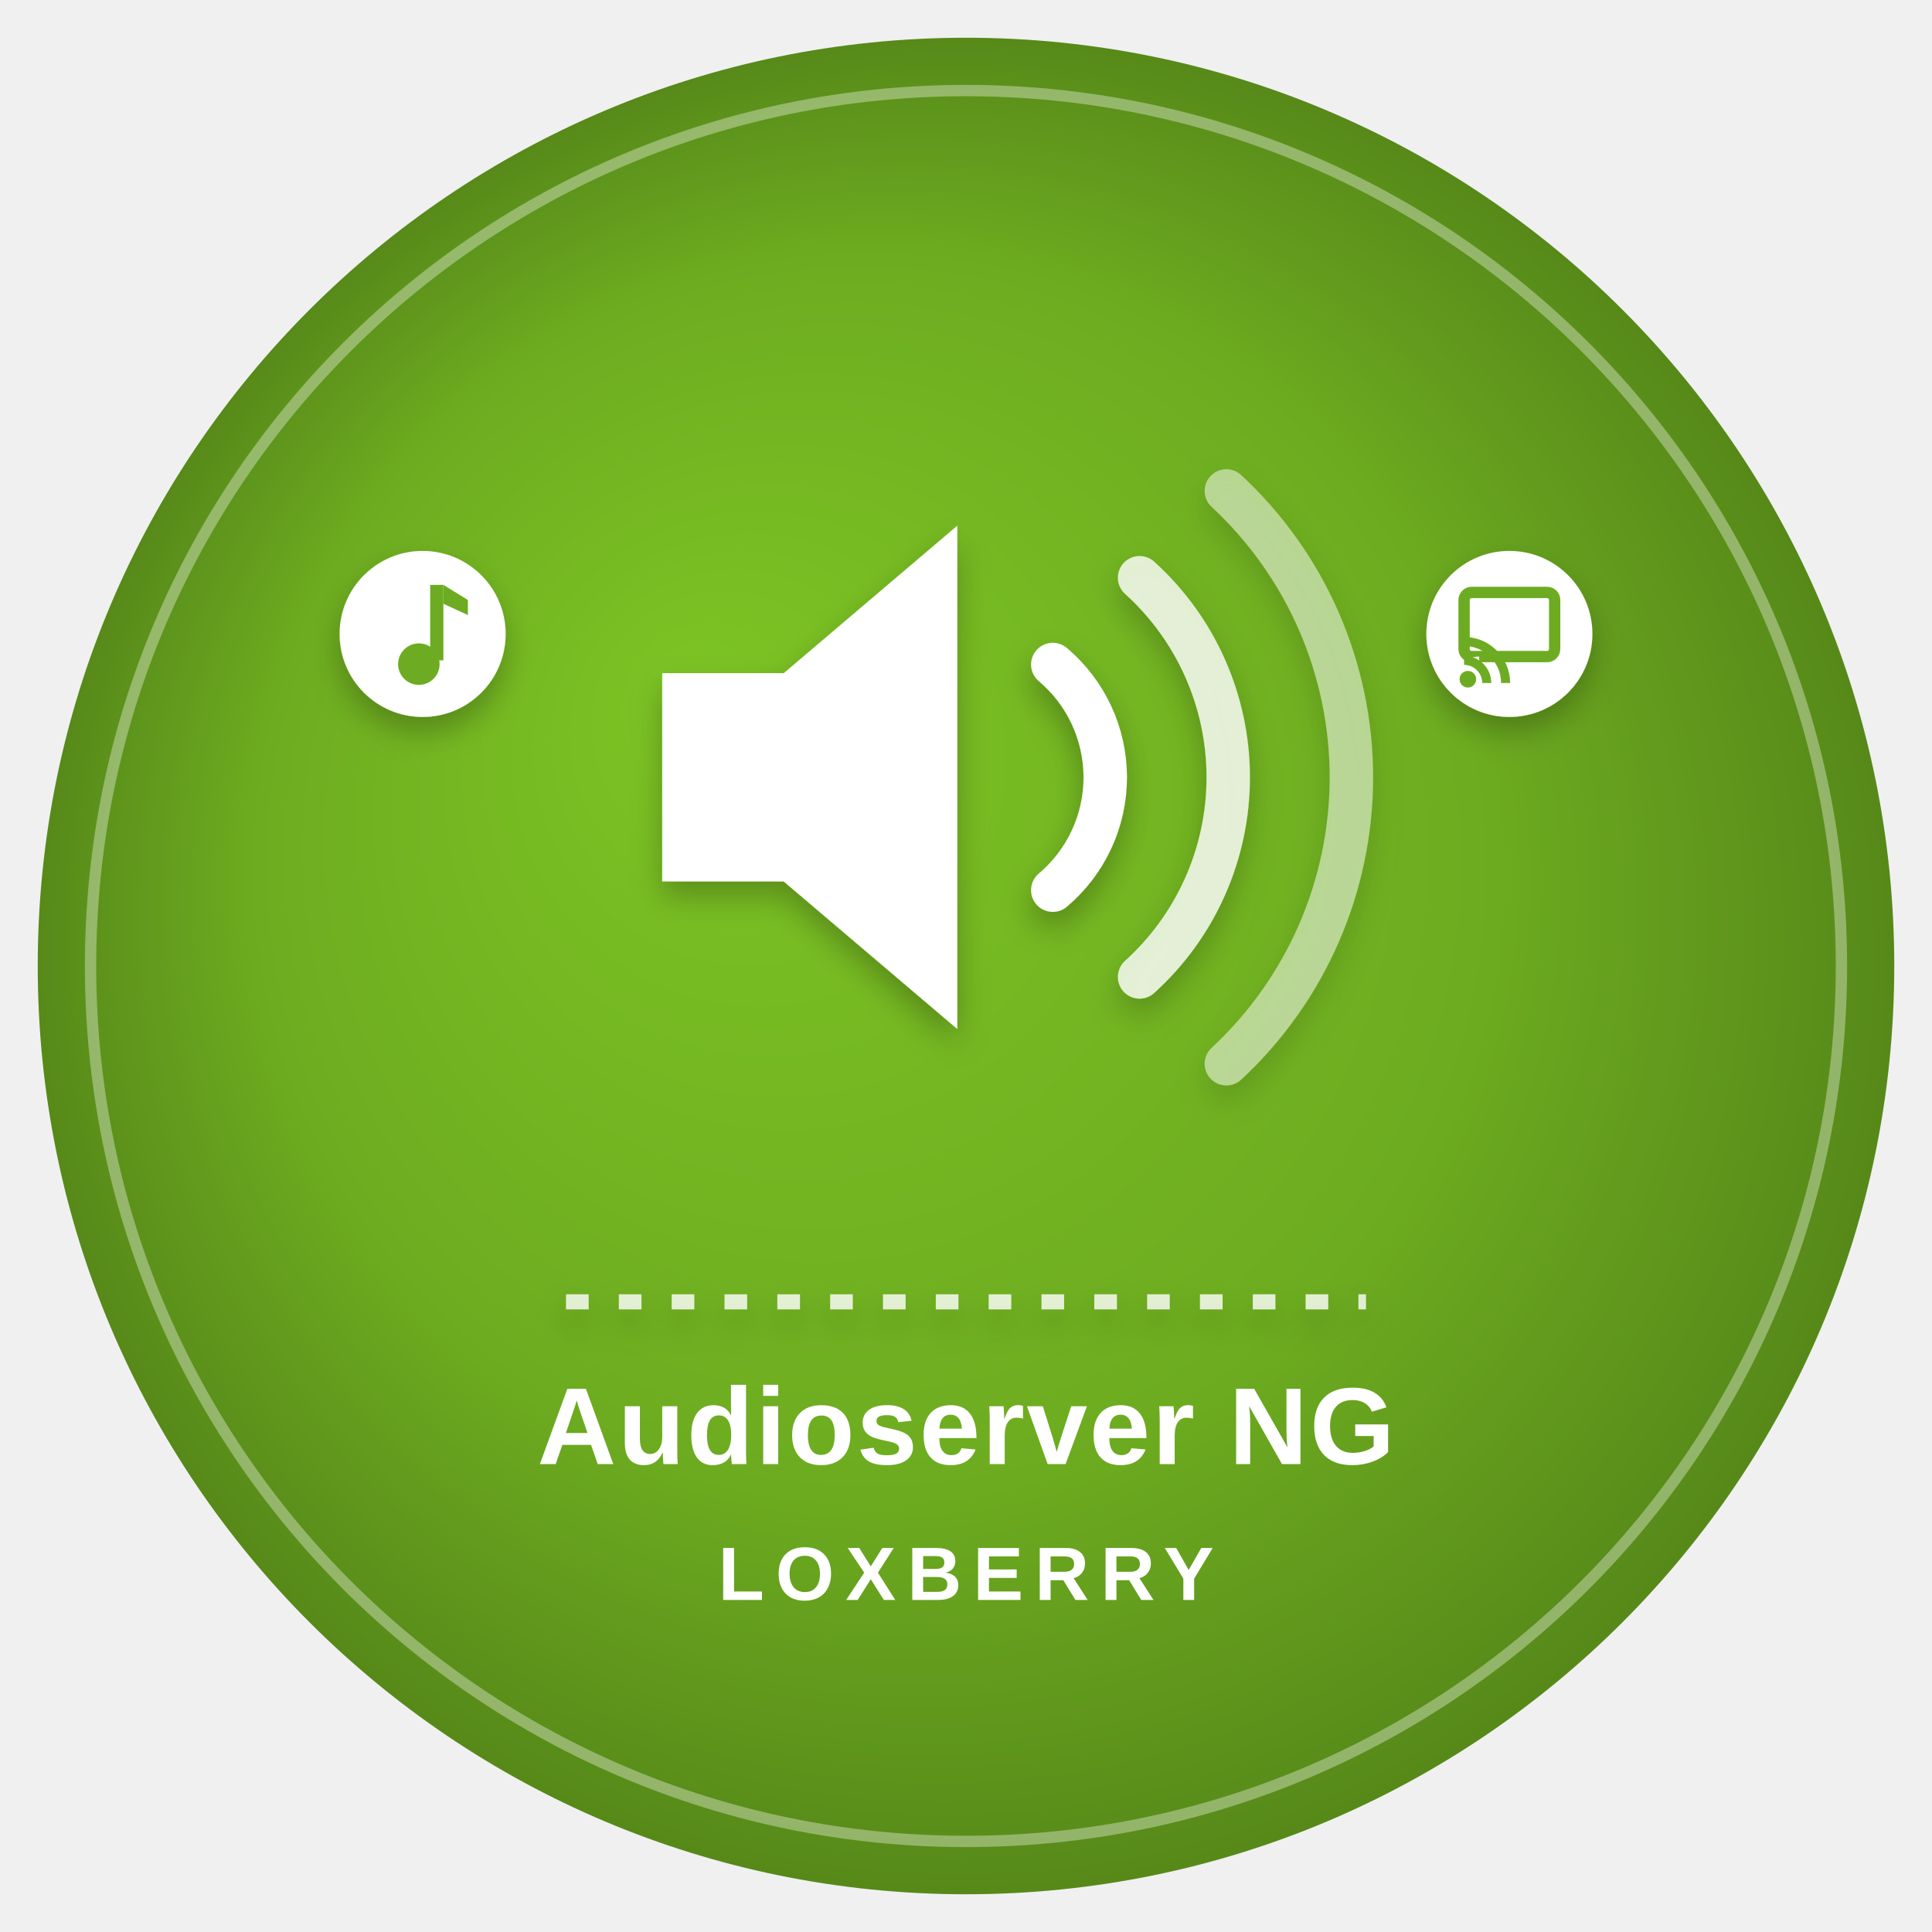
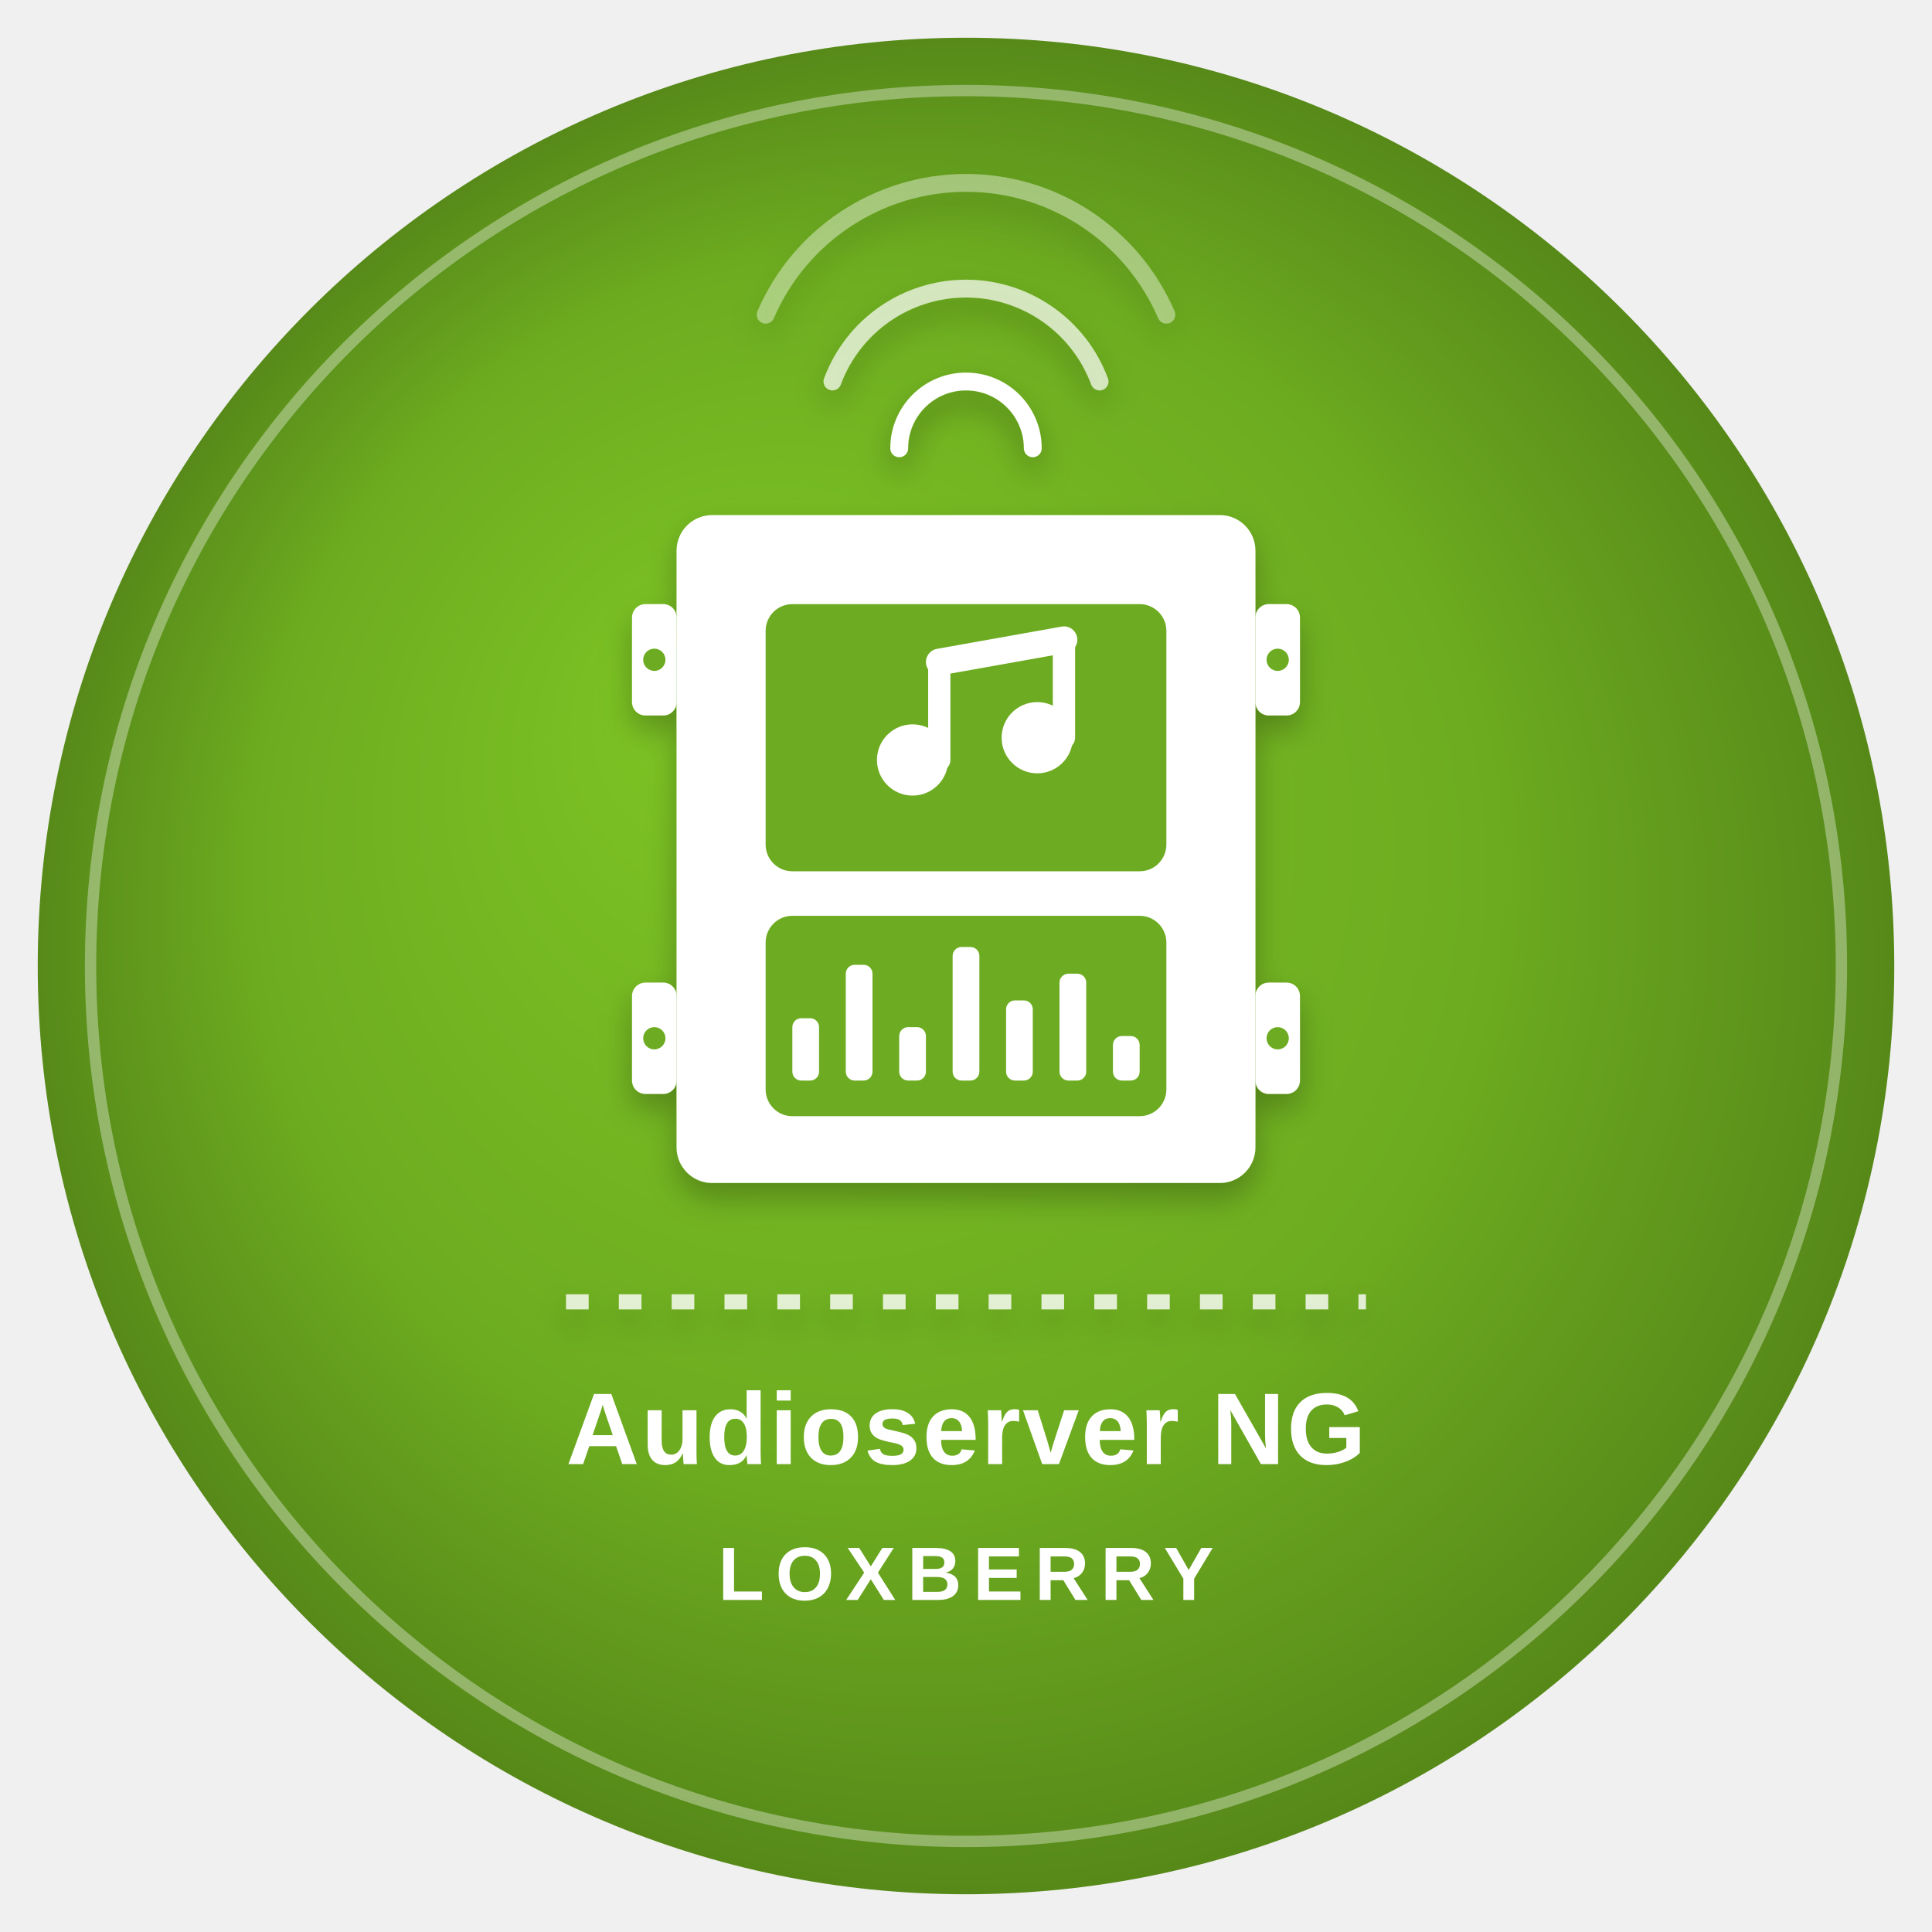
- <svg xmlns="http://www.w3.org/2000/svg" width="512" height="512" viewBox="0 0 512 512" version="1.1">
+ <svg xmlns="http://www.w3.org/2000/svg" width="512" height="512" viewBox="0 0 512 512">
  <defs>
    <radialGradient id="bg-grad" cx="50%" cy="50%" r="50%" fx="35%" fy="35%">
      <stop offset="0%" stop-color="#7dc424" />
      <stop offset="65%" stop-color="#6dac20" />
      <stop offset="100%" stop-color="#568819" />
    </radialGradient>
    <filter id="shadow" x="-10%" y="-10%" width="120%" height="120%">
      <feDropShadow dx="0" dy="4" stdDeviation="4" flood-color="#000000" flood-opacity="0.25" />
    </filter>
  </defs>
  <circle cx="256" cy="256" r="246" fill="url(#bg-grad)" />
  <circle cx="256" cy="256" r="232" fill="none" stroke="#ffffff" stroke-opacity="0.35" stroke-width="3" />
  <g filter="url(#shadow)" fill="#ffffff">
-     <g transform="translate(256 206) scale(1.15) translate(-256 -206)">
-       <path d="M 186 182 L 214 182 L 254 148 L 254 264 L 214 230 L 186 230 Z" fill="#ffffff" />
-       <path d="M 276 180 A 34 34 0 0 1 276 232" fill="none" stroke="#ffffff" stroke-width="10" stroke-linecap="round" />
-       <path d="M 296 160 A 62 62 0 0 1 296 252" fill="none" stroke="#ffffff" stroke-width="10" stroke-linecap="round" opacity="0.8" />
-       <path d="M 316 140 A 90 90 0 0 1 316 272" fill="none" stroke="#ffffff" stroke-width="10" stroke-linecap="round" opacity="0.5" />
-     </g>
-     <g transform="translate(112, 168)">
-       <circle cx="0" cy="0" r="22" fill="#ffffff" />
-       <rect x="2" y="-13" width="3.5" height="20" fill="#6dac20" />
-       <path d="M 5.5 -13 L 12 -9 L 12 -5 L 5.5 -8 Z" fill="#6dac20" />
-       <circle cx="-1" cy="8" r="5.5" fill="#6dac20" />
-     </g>
-     <g transform="translate(400, 168)">
-       <circle cx="0" cy="0" r="22" fill="#ffffff" />
-       <rect x="-12" y="-11" width="24" height="17" rx="2" fill="none" stroke="#6dac20" stroke-width="3" />
-       <path d="M -12 13 A 4 4 0 0 1 -8 9" fill="none" stroke="#ffffff" stroke-width="6" />
-       <circle cx="-11" cy="12" r="2.2" fill="#6dac20" />
-       <path d="M -12 7 A 6 6 0 0 1 -6 13" fill="none" stroke="#6dac20" stroke-width="2.4" />
-       <path d="M -12 2 A 11 11 0 0 1 -1 13" fill="none" stroke="#6dac20" stroke-width="2.4" />
+     <g transform="translate(256, 225) scale(1.18)">
+       <rect x="-75" y="-55" width="10" height="25" rx="3" fill="#ffffff" />
+       <rect x="-75" y="30" width="10" height="25" rx="3" fill="#ffffff" />
+       <rect x="65" y="-55" width="10" height="25" rx="3" fill="#ffffff" />
+       <rect x="65" y="30" width="10" height="25" rx="3" fill="#ffffff" />
+       <circle cx="-70" cy="-42.5" r="2.5" fill="#6dac20" />
+       <circle cx="-70" cy="42.5" r="2.5" fill="#6dac20" />
+       <circle cx="70" cy="-42.5" r="2.5" fill="#6dac20" />
+       <circle cx="70" cy="42.5" r="2.5" fill="#6dac20" />
+       <rect x="-65" y="-75" width="130" height="150" rx="8" fill="#ffffff" />
+       <rect x="-45" y="-55" width="90" height="60" rx="6" fill="#6dac20" />
+       <circle cx="-12" cy="-20" r="8" fill="#ffffff" />
+       <circle cx="16" cy="-25" r="8" fill="#ffffff" />
+       <line x1="-6" y1="-20" x2="-6" y2="-42" stroke="#ffffff" stroke-width="5" stroke-linecap="round" />
+       <line x1="22" y1="-25" x2="22" y2="-47" stroke="#ffffff" stroke-width="5" stroke-linecap="round" />
+       <line x1="-6" y1="-42" x2="22" y2="-47" stroke="#ffffff" stroke-width="6" stroke-linecap="round" />
+       <rect x="-45" y="15" width="90" height="45" rx="6" fill="#6dac20" />
+       <rect x="-39" y="38" width="6" height="14" rx="2" fill="#ffffff" />
+       <rect x="-27" y="26" width="6" height="26" rx="2" fill="#ffffff" />
+       <rect x="-15" y="40" width="6" height="12" rx="2" fill="#ffffff" />
+       <rect x="-3" y="22" width="6" height="30" rx="2" fill="#ffffff" />
+       <rect x="9" y="34" width="6" height="18" rx="2" fill="#ffffff" />
+       <rect x="21" y="28" width="6" height="24" rx="2" fill="#ffffff" />
+       <rect x="33" y="42" width="6" height="10" rx="2" fill="#ffffff" />
+       <path d="M -15 -90 A 15 15 0 0 1 15 -90" fill="none" stroke="#ffffff" stroke-width="4" stroke-linecap="round" />
+       <path d="M -30 -105 A 32 32 0 0 1 30 -105" fill="none" stroke="#ffffff" stroke-width="4" stroke-linecap="round" opacity="0.7" />
+       <path d="M -45 -120 A 49 49 0 0 1 45 -120" fill="none" stroke="#ffffff" stroke-width="4" stroke-linecap="round" opacity="0.4" />
    </g>
    <path d="M 150 345 L 362 345" stroke="#ffffff" stroke-width="4" stroke-dasharray="6 8" opacity="0.8" />
  </g>
-   <text x="256" y="388" text-anchor="middle" fill="#ffffff" font-family="Arial, sans-serif" font-weight="900" font-size="29" letter-spacing="0.5">Audioserver NG</text>
+   <text x="256" y="388" text-anchor="middle" fill="#ffffff" font-family="Arial, sans-serif" font-weight="900" font-size="27" letter-spacing="0.5">Audioserver NG</text>
  <text x="256" y="424" text-anchor="middle" fill="#ffffff" font-family="Arial, sans-serif" font-weight="bold" font-size="20" letter-spacing="3">LOXBERRY</text>
</svg>
